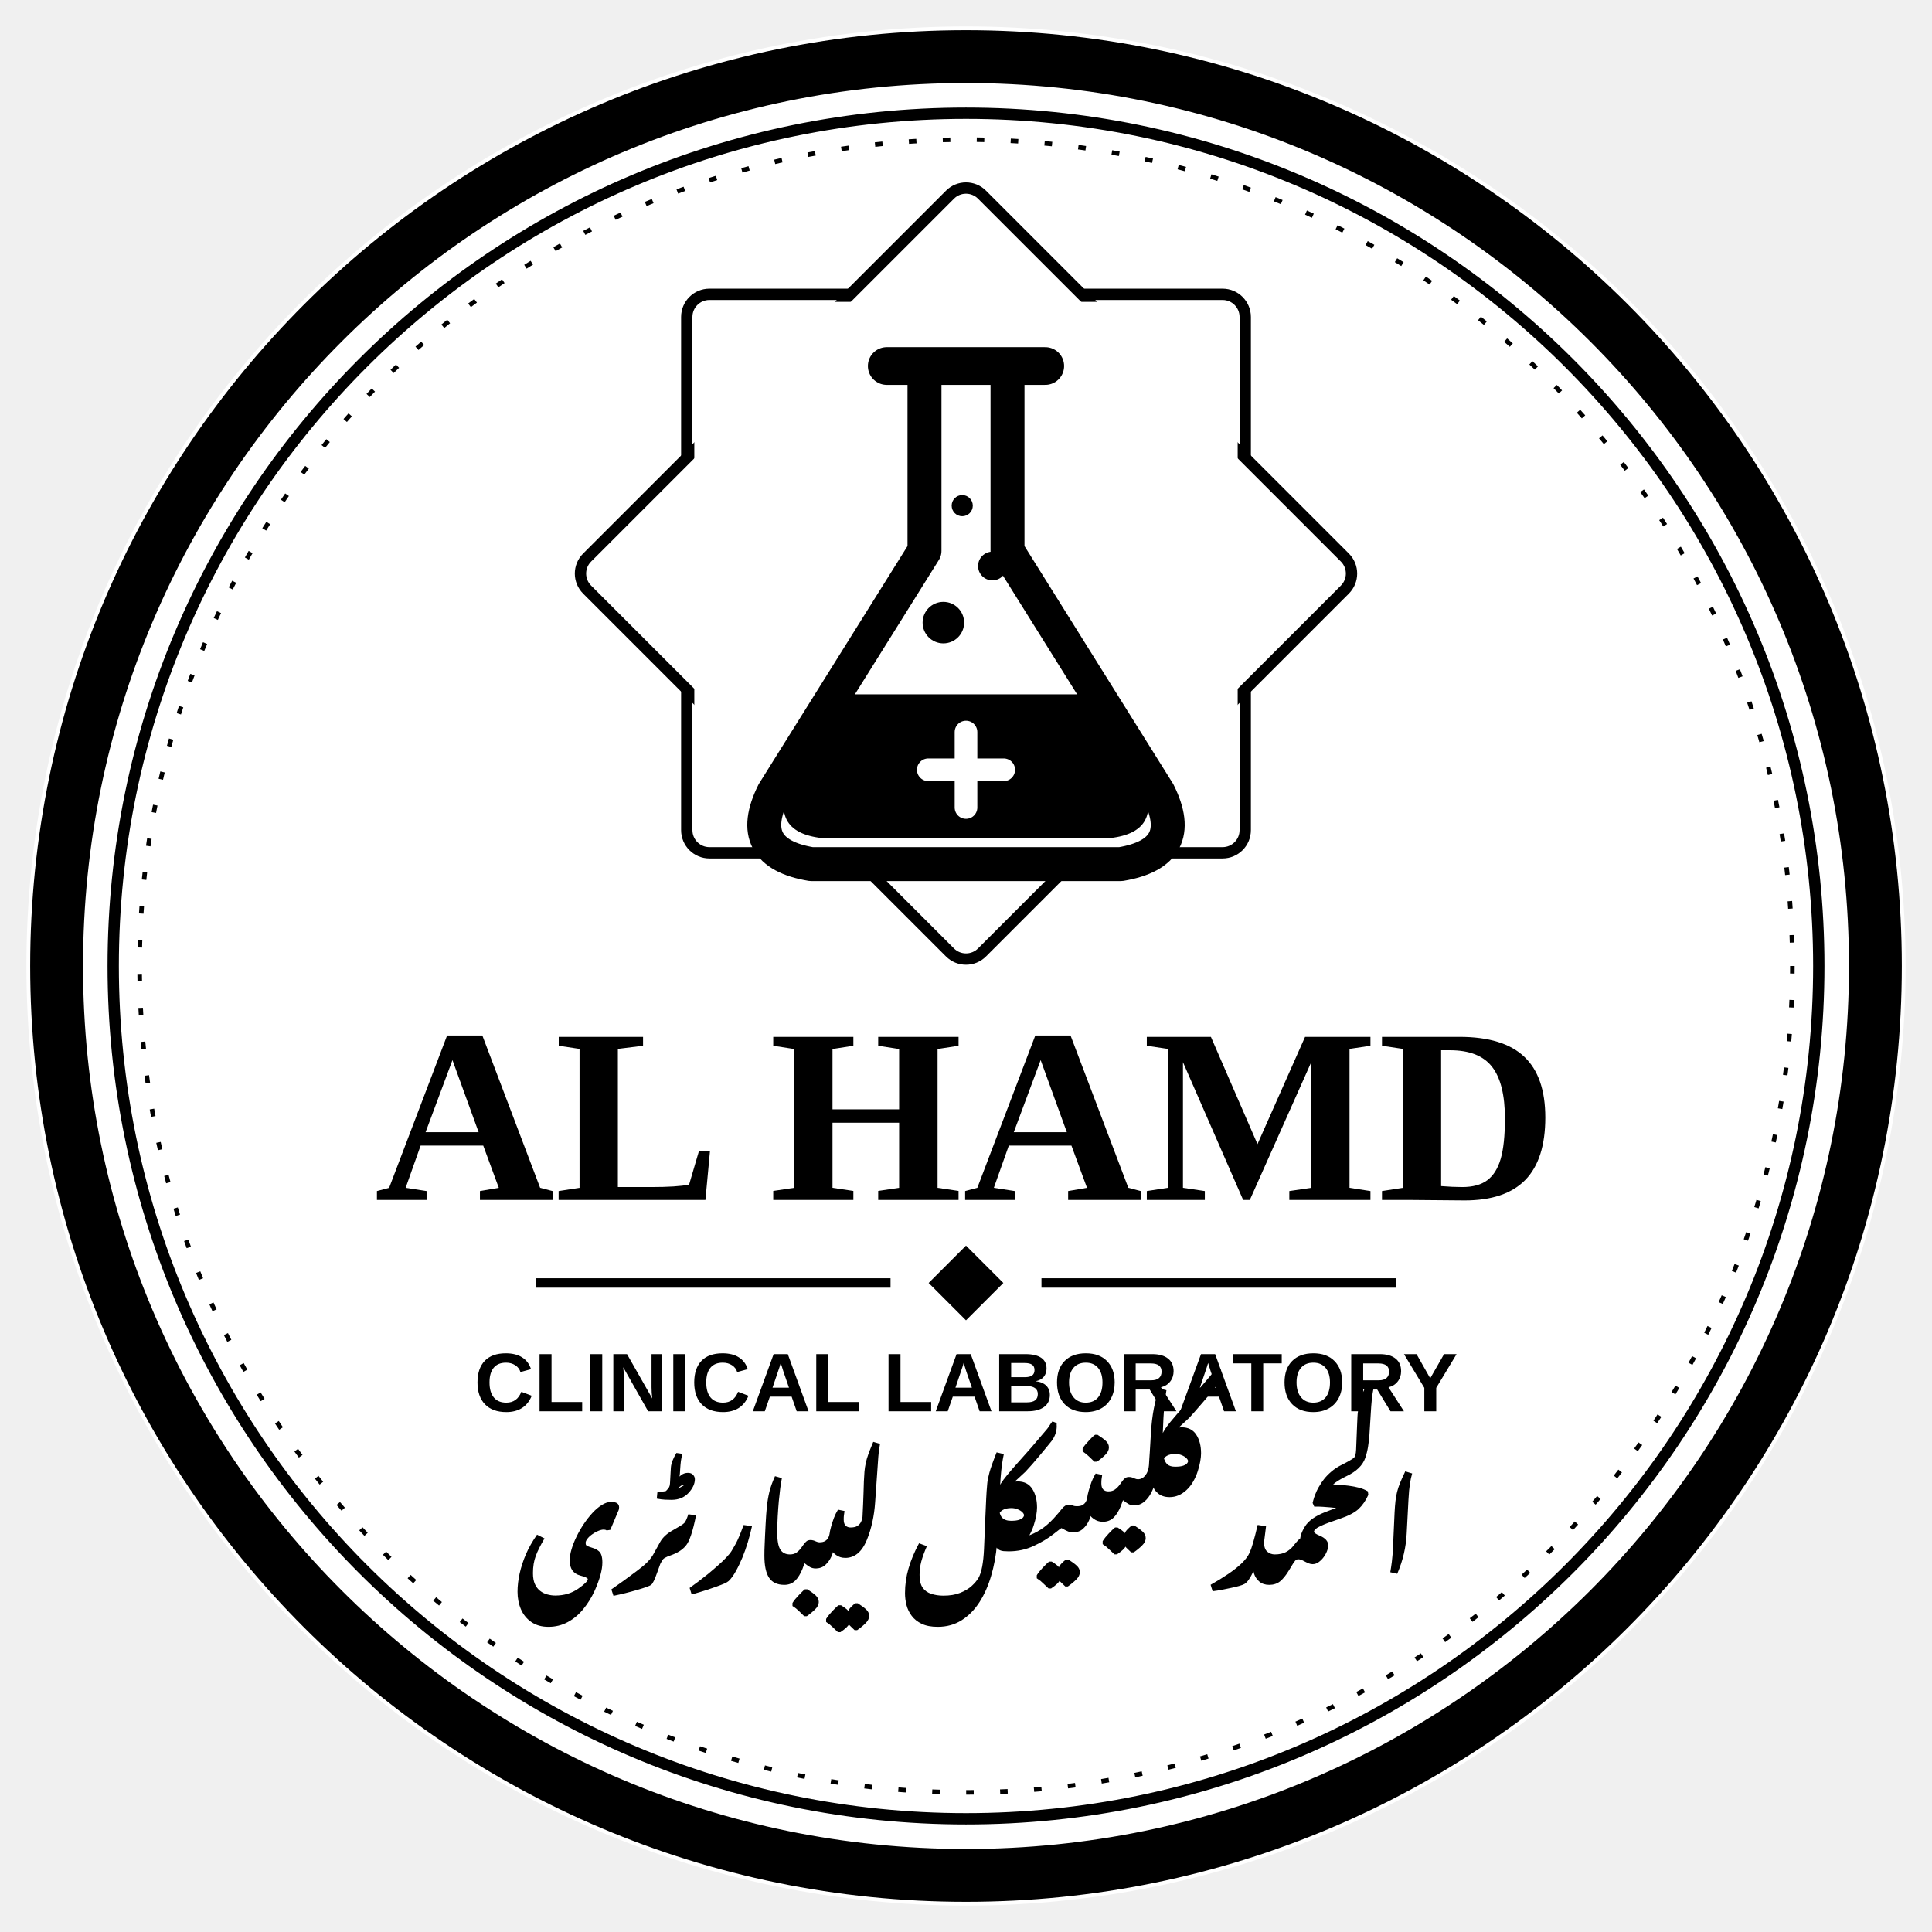
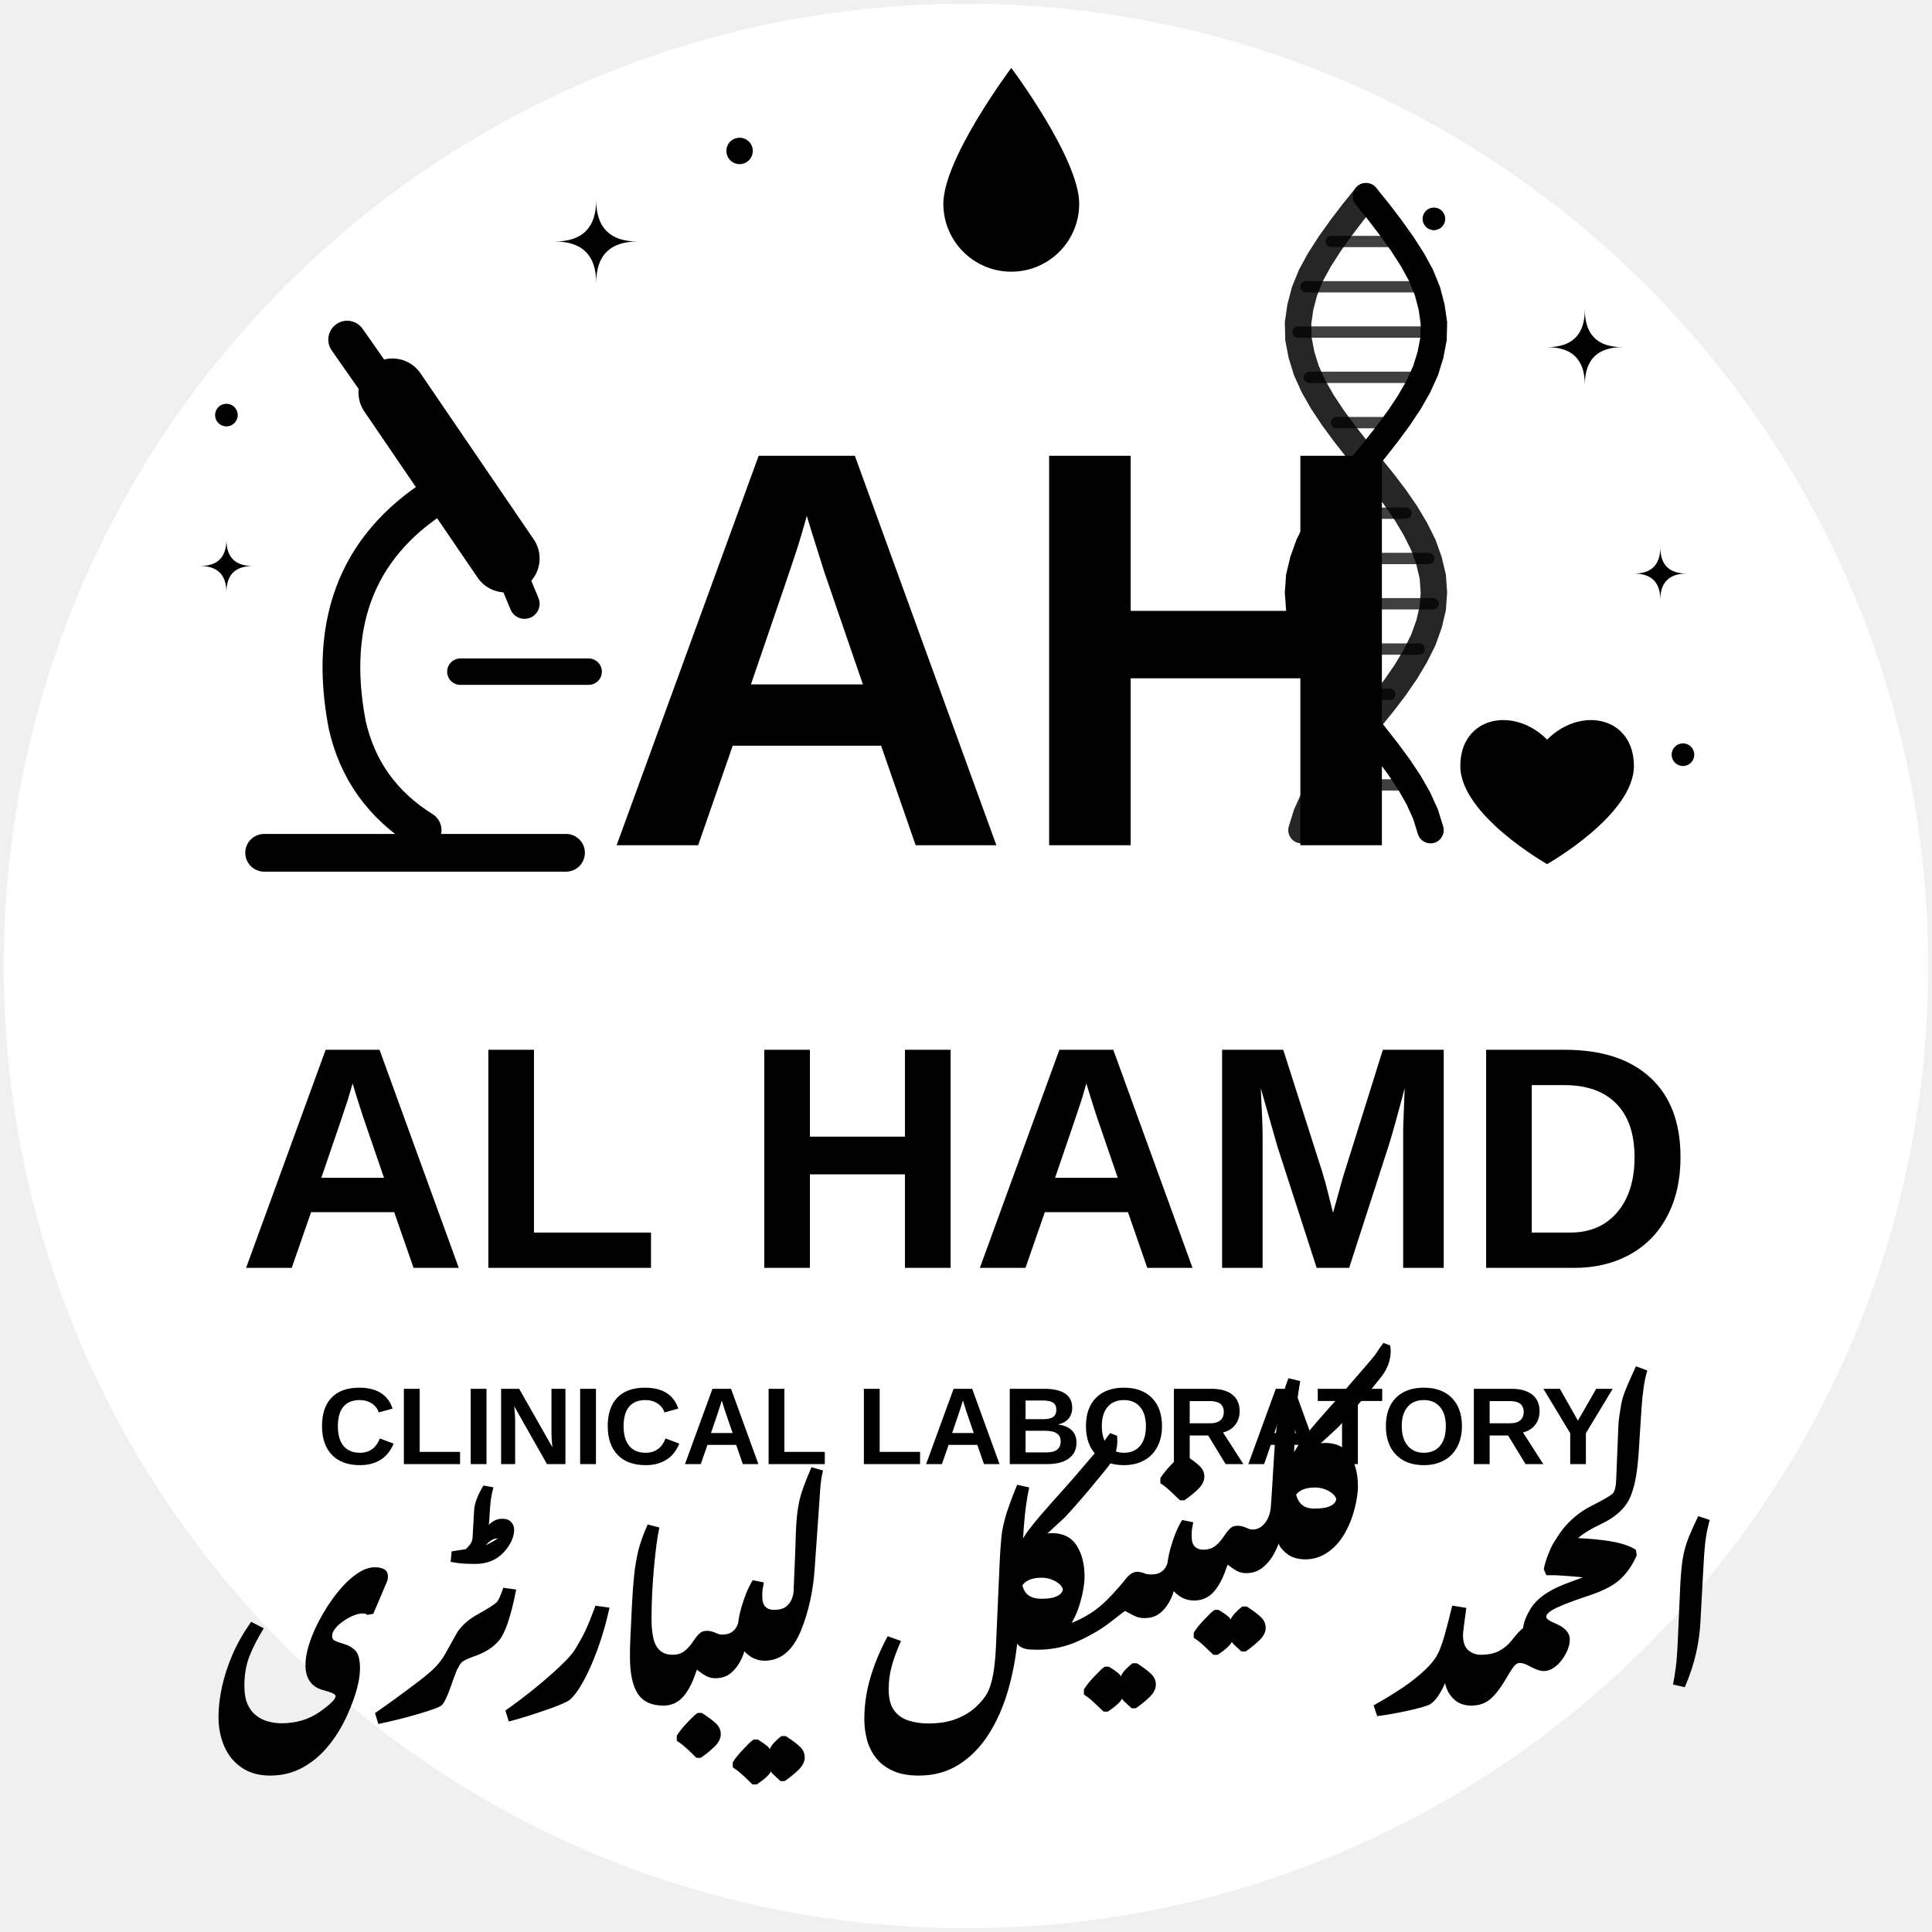
<svg xmlns="http://www.w3.org/2000/svg" viewBox="0 0 512 512" width="512" height="512">
-   <defs>
-     <clipPath id="disc">
-       <circle cx="256" cy="256" r="226" />
-     </clipPath>
-   </defs>
-   <circle cx="256" cy="256" r="249" fill="#ffffff" />
-   <circle cx="256" cy="256" r="241" fill="none" stroke="#000000" stroke-width="14" />
-   <circle cx="256" cy="256" r="226" fill="none" stroke="#000000" stroke-width="3" />
-   <circle cx="256" cy="256" r="219" fill="none" stroke="#000000" stroke-width="1.2" stroke-dasharray="2 7" />
-   <g transform="translate(256 152)">
-     <rect x="-74" y="-74" width="148" height="148" rx="6" fill="#ffffff" stroke="#000000" stroke-width="3" />
-     <rect x="-74" y="-74" width="148" height="148" rx="6" fill="#ffffff" stroke="#000000" stroke-width="3" transform="rotate(45)" />
-     <rect x="-72" y="-72" width="144" height="144" rx="5" fill="#ffffff" stroke="none" />
+   <circle cx="256" cy="256" r="255" fill="#ffffff" />
+   <text x="268" y="224" text-anchor="middle" textLength="222" lengthAdjust="spacing" font-family="'Arial Black','Segoe UI Black',Arial,sans-serif" font-weight="900" font-size="150" fill="#000">AH</text>
+   <g fill="none" stroke-linecap="round">
+     <polyline points="362.0,52.0 365.4,56.2 368.6,60.4 371.6,64.6 374.3,68.8 376.6,73.0 378.3,77.2 379.4,81.4 380.0,85.6 379.9,89.8 379.1,94.0 377.8,98.2 375.9,102.4 373.5,106.6 370.7,110.8 367.6,115.0 364.3,119.2 360.9,123.4 357.5,127.6 354.3,131.8 351.4,136.0 348.9,140.2 346.8,144.4 345.3,148.6 344.3,152.8 344.0,157.0 344.3,161.2 345.3,165.4 346.8,169.6 348.9,173.8 351.4,178.0 354.3,182.2 357.5,186.4 360.9,190.6 364.3,194.8 367.6,199.0 370.7,203.2 373.5,207.4 375.9,211.6 377.8,215.8 379.1,220.0" stroke="#000" stroke-width="7" />
+     <polyline points="362.0,52.0 358.6,56.2 355.4,60.4 352.4,64.6 349.7,68.8 347.4,73.0 345.7,77.2 344.6,81.4 344.0,85.6 344.1,89.8 344.9,94.0 346.2,98.2 348.1,102.4 350.5,106.6 353.3,110.8 356.4,115.0 359.7,119.2 363.1,123.4 366.5,127.6 369.7,131.8 372.6,136.0 375.1,140.2 377.2,144.4 378.7,148.6 379.7,152.8 380.0,157.0 379.7,161.2 378.7,165.4 377.2,169.6 375.1,173.8 372.6,178.0 369.7,182.2 366.5,186.4 363.1,190.6 359.7,194.8 356.4,199.0 353.3,203.2 350.5,207.4 348.1,211.6 346.2,215.8 344.9,220.0" stroke="#000" stroke-width="7" stroke-opacity="0.85" />
+     <g stroke="#000" stroke-width="3" stroke-opacity="0.75">
+       <line x1="371.2" y1="64.0" x2="352.8" y2="64.0" />
+       <line x1="377.9" y1="76.0" x2="346.1" y2="76.0" />
+       <line x1="380.0" y1="88.0" x2="344.0" y2="88.0" />
+       <line x1="377.0" y1="100.0" x2="347.0" y2="100.0" />
+       <line x1="369.8" y1="112.0" x2="354.2" y2="112.0" />
+       <line x1="360.4" y1="124.0" x2="363.6" y2="124.0" />
+       <line x1="351.4" y1="136.0" x2="372.6" y2="136.0" />
+       <line x1="345.4" y1="148.0" x2="378.6" y2="148.0" />
+       <line x1="344.2" y1="160.0" x2="379.8" y2="160.0" />
+       <line x1="347.9" y1="172.0" x2="376.1" y2="172.0" />
+       <line x1="355.7" y1="184.0" x2="368.3" y2="184.0" />
+       <line x1="365.2" y1="196.0" x2="358.8" y2="196.0" />
+       <line x1="373.8" y1="208.0" x2="350.2" y2="208.0" />
+     </g>
  </g>
-   <g stroke-linecap="round" stroke-linejoin="round">
-     <path d="M245 100 V146 L205 210 Q197 226 215 229 H297 Q315 226 307 210 L267 146 V100" fill="#ffffff" stroke="#000000" stroke-width="9" />
-     <path d="M222 184 H290 L302 205 Q309 220 295 222 H217 Q203 220 210 205 Z" fill="#000000" />
-     <path d="M235 97 H277" stroke="#000000" stroke-width="10" />
-     <path d="M256 194 V214 M246 204 H266" stroke="#ffffff" stroke-width="6" />
-     <circle cx="250" cy="165" r="5.5" fill="#000000" />
-     <circle cx="263" cy="150" r="3.8" fill="#000000" />
-     <circle cx="255" cy="134" r="2.8" fill="#000000" />
+   <g fill="none" stroke="#000" stroke-linecap="round" stroke-linejoin="round">
+     <path d="M92 90 L106 110" stroke-width="10" />
+     <path d="M104 104 L134 148" stroke-width="18" />
+     <path d="M134 148 L139 160" stroke-width="8" />
+     <path d="M122 178 H156" stroke-width="7" />
+     <path d="M118 130 Q84 150 92 192 Q96 210 112 220" stroke-width="10" />
+     <path d="M70 226 H150" stroke-width="10" />
  </g>
-   <text x="256" y="318" text-anchor="middle" textLength="318" lengthAdjust="spacingAndGlyphs" font-family="Georgia, 'Times New Roman', serif" font-weight="700" font-size="66" fill="#000000">AL HAMD</text>
-   <g fill="#000000" stroke="#000000">
-     <line x1="142" y1="340" x2="236" y2="340" stroke-width="2.5" />
-     <line x1="276" y1="340" x2="370" y2="340" stroke-width="2.5" />
-     <rect x="249" y="333" width="14" height="14" transform="rotate(45 256 340)" stroke="none" />
-   </g>
-   <text x="256" y="374" text-anchor="middle" textLength="300" lengthAdjust="spacingAndGlyphs" font-family="Arial, Helvetica, sans-serif" font-weight="700" font-size="22" fill="#000000">CLINICAL LABORATORY</text>
-   <text x="256" y="420" text-anchor="middle" textLength="236" lengthAdjust="spacingAndGlyphs" direction="rtl" font-family="'Noto Nastaliq Urdu','Jameel Noori Nastaleeq','Segoe UI',Tahoma,Arial,sans-serif" font-weight="700" font-size="30" fill="#000000">الحمد کلینیکل لیبارٹری</text>
+   <path d="M268 18 C268 18 250 42 250 54 A18 18 0 0 0 286 54 C286 42 268 18 268 18 Z" fill="#000" />
+   <path d="M410 196 C401 187 387 190 387 203 C387 216 410 229 410 229 C410 229 433 216 433 203 C433 190 419 187 410 196 Z" fill="#000" />
+   <path d="M158 53 Q158 64 169 64 Q158 64 158 75 Q158 64 147 64 Q158 64 158 53Z" fill="#000" />
+   <path d="M420 82 Q420 92 430 92 Q420 92 420 102 Q420 92 410 92 Q420 92 420 82Z" fill="#000" />
+   <path d="M440 145 Q440 152 447 152 Q440 152 440 159 Q440 152 433 152 Q440 152 440 145Z" fill="#000" />
+   <path d="M60 143 Q60 150 67 150 Q60 150 60 157 Q60 150 53 150 Q60 150 60 143Z" fill="#000" />
+   <circle cx="196" cy="40" r="3.5" fill="#000" />
+   <circle cx="380" cy="58" r="3" fill="#000" />
+   <circle cx="446" cy="200" r="3" fill="#000" />
+   <circle cx="60" cy="110" r="3" fill="#000" />
+   <text x="256" y="336" text-anchor="middle" textLength="432" lengthAdjust="spacing" font-family="'Arial Black','Segoe UI Black',Arial,sans-serif" font-weight="900" font-size="84" fill="#000">AL HAMD</text>
+   <text x="256" y="388" text-anchor="middle" textLength="400" lengthAdjust="spacing" font-family="Arial,'Segoe UI',sans-serif" font-weight="700" font-size="29" fill="#000">CLINICAL LABORATORY</text>
+   <text x="256" y="452" text-anchor="middle" textLength="286" lengthAdjust="spacingAndGlyphs" direction="rtl" font-family="'Noto Nastaliq Urdu','Jameel Noori Nastaleeq','Segoe UI',Tahoma,Arial,sans-serif" font-weight="700" font-size="50" fill="#000">الحمد کلینیکل لیبارٹری</text>
</svg>
